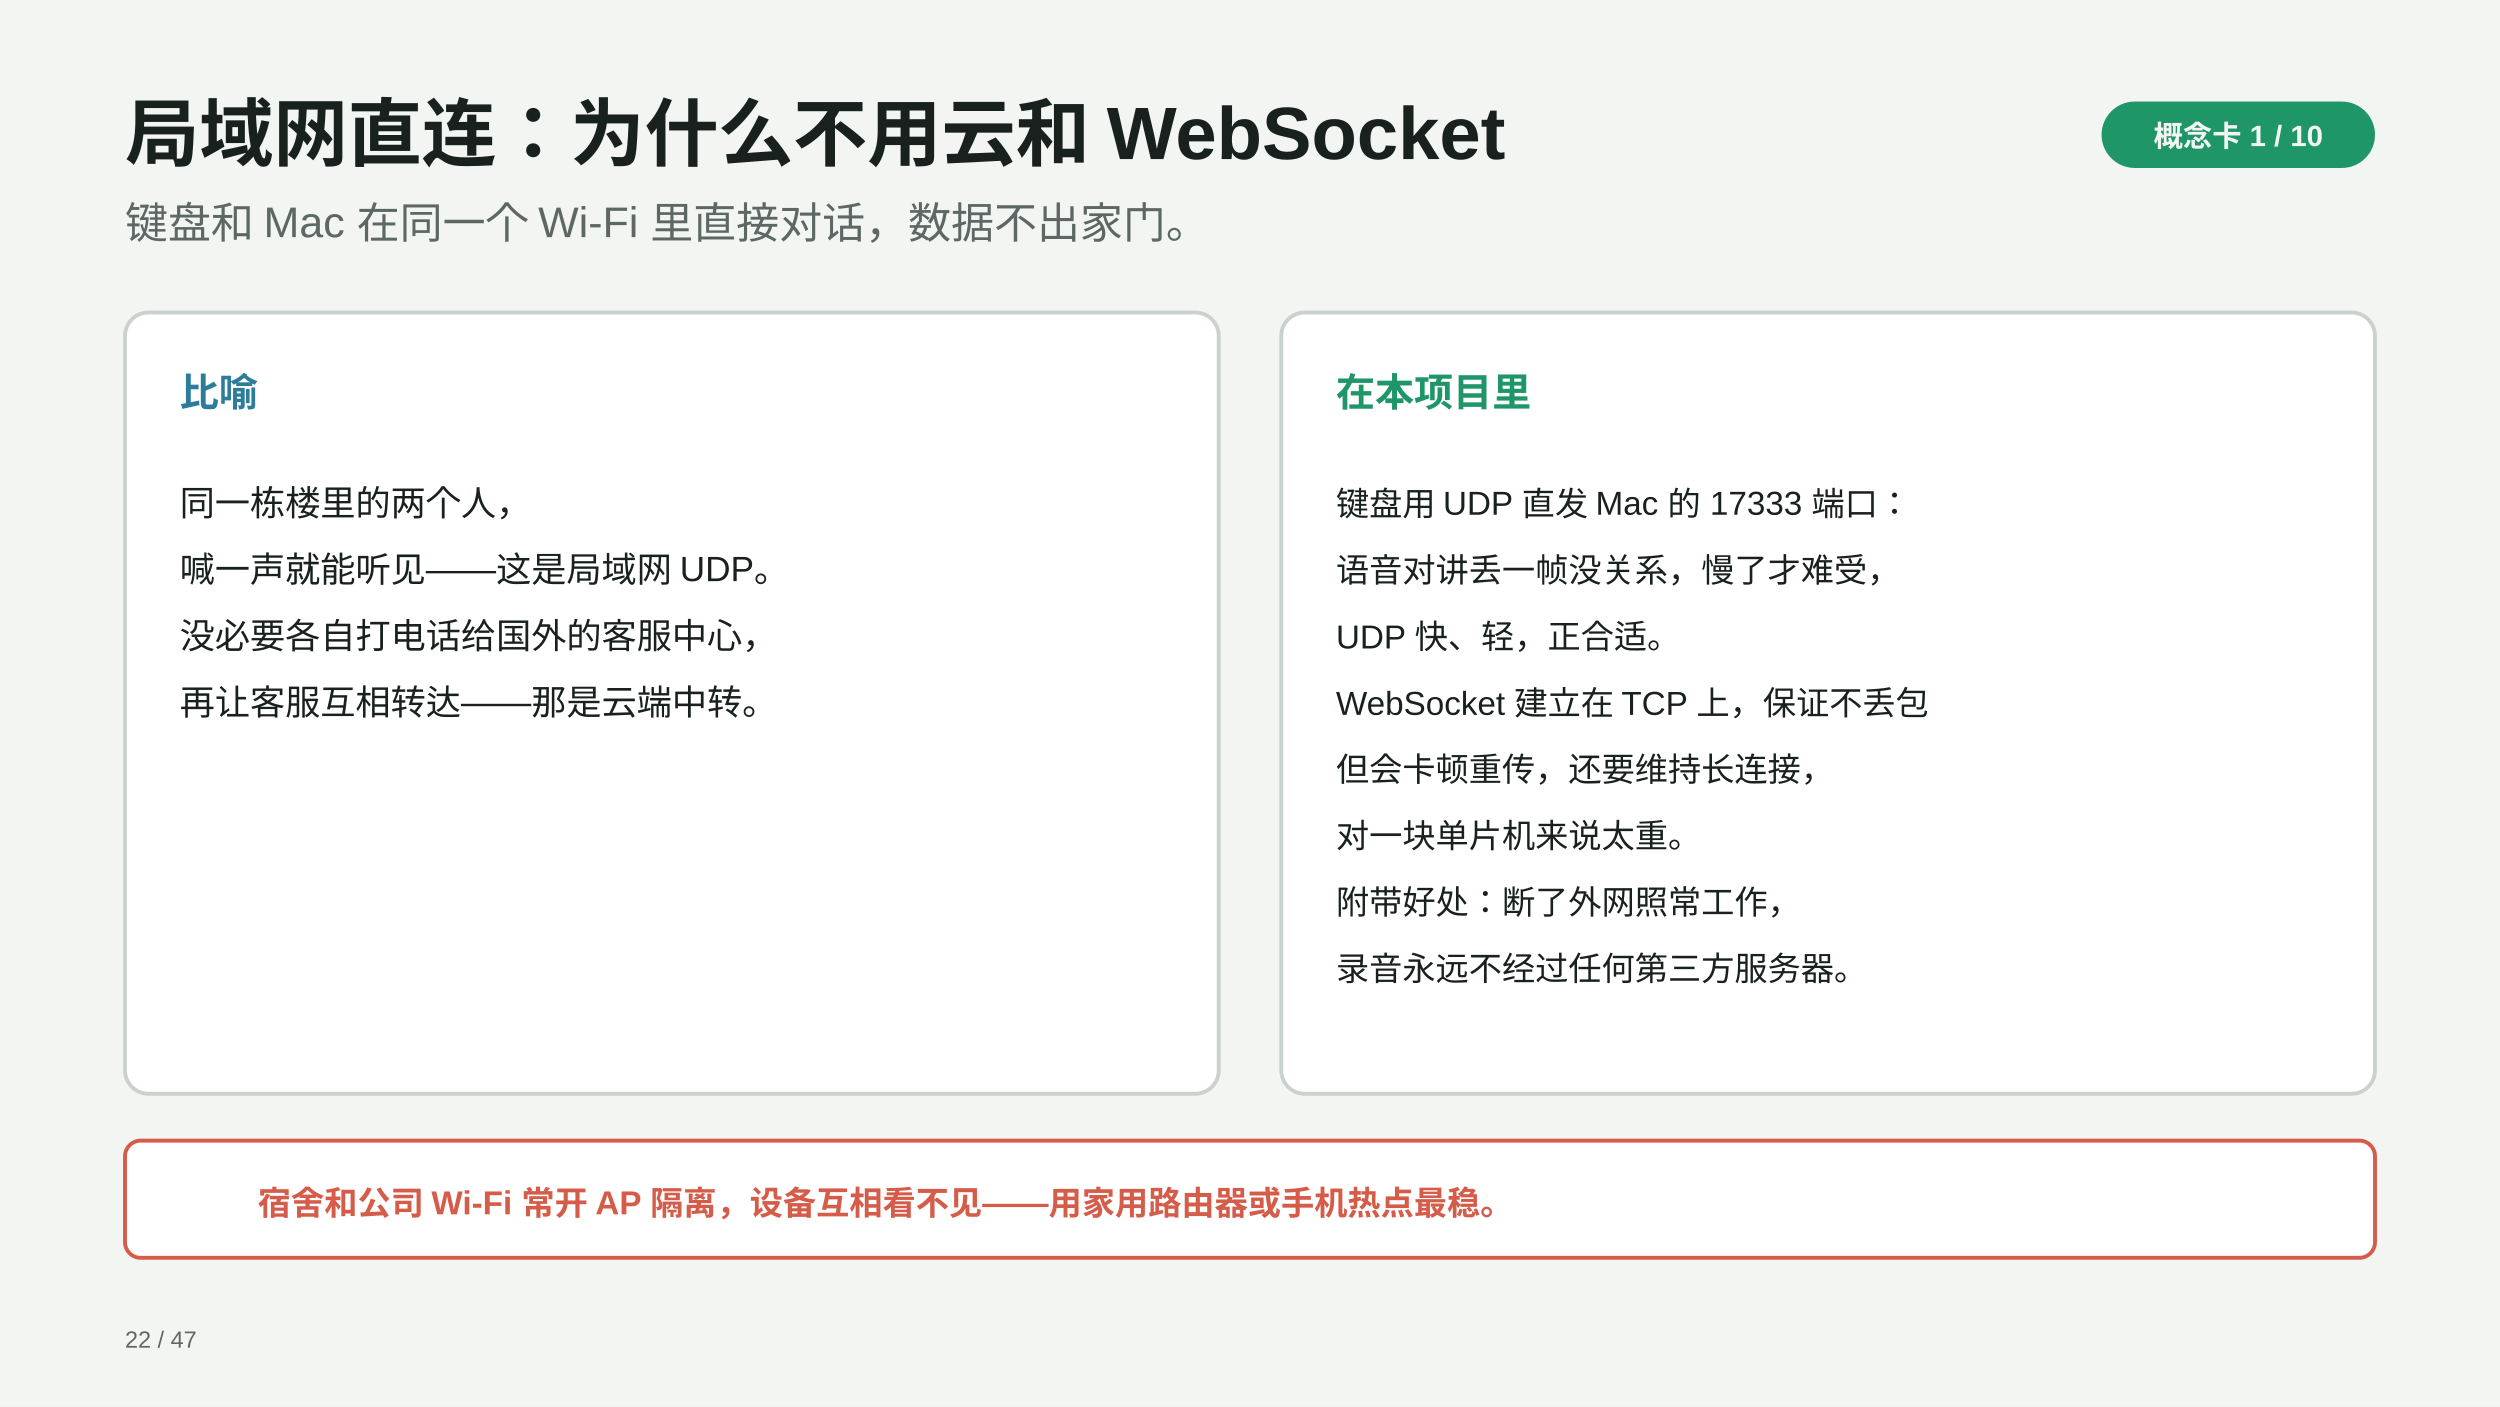
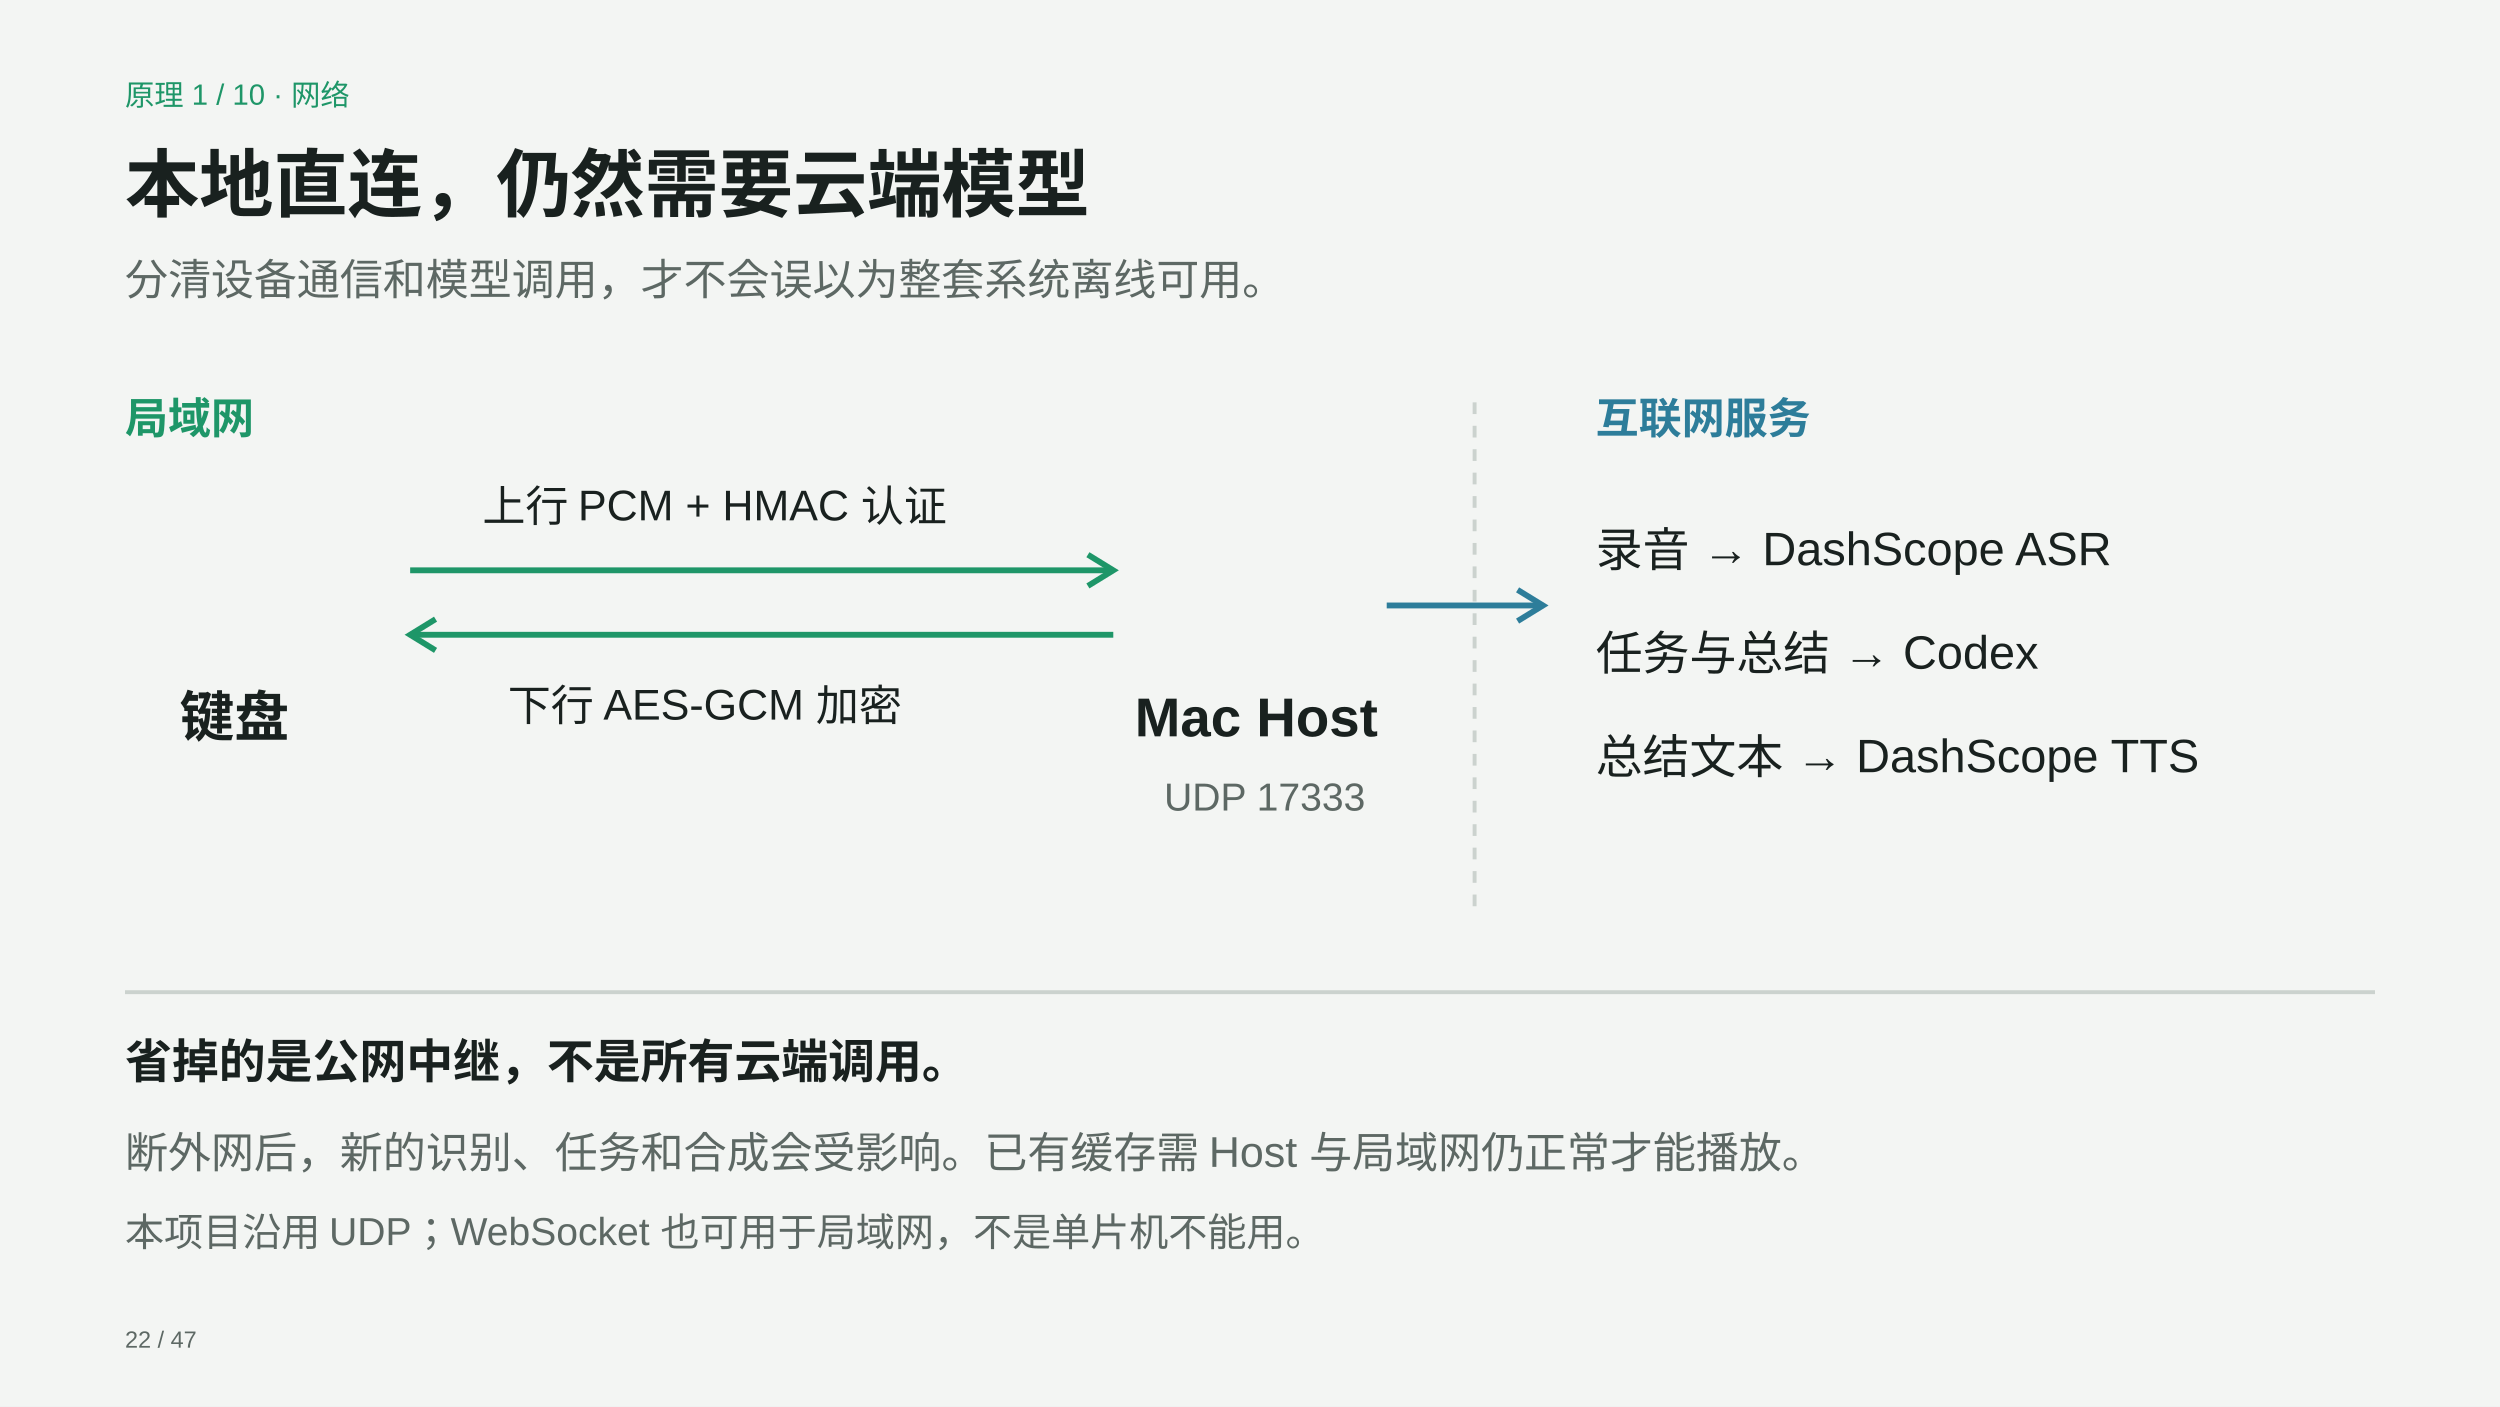
<svg xmlns="http://www.w3.org/2000/svg" width="1280" height="720" viewBox="0 0 1280 720">
-   <g id="background">
-     <rect width="1280" height="720" fill="#F3F5F3" />
-   </g>
-   <g id="badge">
-     <rect x="1076" y="52" width="140" height="34" rx="17" fill="#1E9668" />
-     <text x="1146" y="75" text-anchor="middle" font-family="Arial, Arial Unicode MS, Microsoft YaHei, sans-serif" font-size="15" font-weight="bold" fill="#F3F5F3">概念卡 1 / 10</text>
-   </g>
-   <g id="header">
-     <text x="64" y="82" font-family="Arial Black, Arial, Arial Unicode MS, Microsoft YaHei, sans-serif" font-size="38" font-weight="bold" fill="#19211F">局域网直连：为什么不用云和 WebSocket</text>
-     <text x="64" y="122" font-family="Arial, Arial Unicode MS, Microsoft YaHei, sans-serif" font-size="22" fill="#5D6864">键盘和 Mac 在同一个 Wi-Fi 里直接对话，数据不出家门。</text>
-   </g>
-   <g id="metaphor">
-     <rect x="64" y="160" width="560" height="400" rx="12" fill="#FFFFFF" stroke="#CBD2CE" stroke-width="2" />
-     <text x="92" y="208" font-family="Arial, Arial Unicode MS, Microsoft YaHei, sans-serif" font-size="20" font-weight="bold" fill="#2D7D9A">比喻</text>
-     <use data-icon="phosphor-duotone/wifi-high" x="528" y="184" width="56" height="56" fill="#2D7D9A" />
-     <text x="92" y="264" font-family="Arial, Arial Unicode MS, Microsoft YaHei, sans-serif" font-size="18" fill="#19211F">同一栋楼里的两个人，</text>
-     <text x="92" y="298" font-family="Arial, Arial Unicode MS, Microsoft YaHei, sans-serif" font-size="18" fill="#19211F">喊一声就能听见——这是局域网 UDP。</text>
-     <text x="92" y="332" font-family="Arial, Arial Unicode MS, Microsoft YaHei, sans-serif" font-size="18" fill="#19211F">没必要各自打电话给国外的客服中心，</text>
-     <text x="92" y="366" font-family="Arial, Arial Unicode MS, Microsoft YaHei, sans-serif" font-size="18" fill="#19211F">再让客服互相转达——那是云端中转。</text>
-   </g>
-   <g id="project">
-     <rect x="656" y="160" width="560" height="400" rx="12" fill="#FFFFFF" stroke="#CBD2CE" stroke-width="2" />
-     <text x="684" y="208" font-family="Arial, Arial Unicode MS, Microsoft YaHei, sans-serif" font-size="20" font-weight="bold" fill="#1E9668">在本项目里</text>
-     <use data-icon="phosphor-duotone/cloud-slash" x="1120" y="184" width="56" height="56" fill="#1E9668" />
-     <text x="684" y="264" font-family="Arial, Arial Unicode MS, Microsoft YaHei, sans-serif" font-size="17" fill="#19211F">键盘用 UDP 直发 Mac 的 17333 端口：</text>
-     <text x="684" y="298" font-family="Arial, Arial Unicode MS, Microsoft YaHei, sans-serif" font-size="17" fill="#19211F">语音对讲丢一帧没关系，慢了才难受，</text>
-     <text x="684" y="332" font-family="Arial, Arial Unicode MS, Microsoft YaHei, sans-serif" font-size="17" fill="#19211F">UDP 快、轻，正合适。</text>
-     <text x="684" y="366" font-family="Arial, Arial Unicode MS, Microsoft YaHei, sans-serif" font-size="17" fill="#19211F">WebSocket 建立在 TCP 上，保证不丢包</text>
-     <text x="684" y="400" font-family="Arial, Arial Unicode MS, Microsoft YaHei, sans-serif" font-size="17" fill="#19211F">但会卡顿重传，还要维持长连接，</text>
-     <text x="684" y="434" font-family="Arial, Arial Unicode MS, Microsoft YaHei, sans-serif" font-size="17" fill="#19211F">对一块单片机来说太重。</text>
-     <text x="684" y="468" font-family="Arial, Arial Unicode MS, Microsoft YaHei, sans-serif" font-size="17" fill="#19211F">附带好处：断了外网照常工作，</text>
-     <text x="684" y="502" font-family="Arial, Arial Unicode MS, Microsoft YaHei, sans-serif" font-size="17" fill="#19211F">录音永远不经过任何第三方服务器。</text>
-   </g>
-   <g id="pitfall">
-     <rect x="64" y="584" width="1152" height="60" rx="8" fill="#FFFFFF" stroke="#D65C4A" stroke-width="2" />
-     <use data-icon="phosphor-duotone/warning-circle" x="88" y="600" width="28" height="28" fill="#D65C4A" />
-     <text x="132" y="622" font-family="Arial, Arial Unicode MS, Microsoft YaHei, sans-serif" font-size="17" font-weight="bold" fill="#D65C4A">宿舍和公司 Wi-Fi 常开 AP 隔离，设备互相看不见——用家用路由器或手机热点最稳。</text>
-   </g>
-   <g id="footer">
-     <text x="64" y="690" font-family="Arial, Arial Unicode MS, Microsoft YaHei, sans-serif" font-size="12" fill="#5D6864">22 / 47</text>
+   <rect width="1280" height="720" fill="#F3F5F3" />
+   <g id="content" font-family="Arial, Arial Unicode MS, Microsoft YaHei, sans-serif" fill="#19211F">
+     <text x="64" y="54" font-size="15" fill="#1E9668">原理 1 / 10 · 网络</text>
+     <text x="64" y="108" font-size="38" font-weight="bold">本地直连，仍然需要云端模型</text>
+     <text x="64" y="151" font-size="22" fill="#5D6864">分清设备通信和模型调用，才不会误以为整套系统离线可用。</text>
+     <text x="64" y="222" font-size="22" font-weight="bold" fill="#1E9668">局域网</text>
+     <use data-icon="phosphor-duotone/keyboard" x="100" y="265" width="72" height="72" fill="#1E9668" />
+     <text x="92" y="377" font-size="28" font-weight="bold">键盘</text>
+     <path d="M210 292 H570 M210 325 H570" stroke="#1E9668" stroke-width="3" />
+     <path d="M557 284 L570 292 L557 300 M223 317 L210 325 L223 333" fill="none" stroke="#1E9668" stroke-width="3" />
+     <text x="247" y="267" font-size="22">上行 PCM + HMAC 认证</text>
+     <text x="260" y="369" font-size="22">下行 AES-GCM 加密</text>
+     <use data-icon="phosphor-duotone/desktop" x="610" y="265" width="72" height="72" fill="#2D7D9A" />
+     <text x="581" y="377" font-size="28" font-weight="bold">Mac Host</text>
+     <text x="596" y="415" font-size="20" fill="#5D6864">UDP 17333</text>
+     <path d="M755 206 V470" stroke="#CBD2CE" stroke-width="2" stroke-dasharray="6 6" />
+     <text x="817" y="222" font-size="22" font-weight="bold" fill="#2D7D9A">互联网服务</text>
+     <path d="M710 310 H790" stroke="#2D7D9A" stroke-width="3" />
+     <path d="M777 302 L790 310 L777 318" fill="none" stroke="#2D7D9A" stroke-width="3" />
+     <text x="817" y="290" font-size="24">录音 → DashScope ASR</text>
+     <text x="817" y="343" font-size="24">任务与总结 → Codex</text>
+     <text x="817" y="396" font-size="24">总结文本 → DashScope TTS</text>
+     <path d="M64 508 H1216" stroke="#CBD2CE" stroke-width="2" />
+     <text x="64" y="552" font-size="24" font-weight="bold">省掉的是公网中继，不是所有云端调用。</text>
+     <text x="64" y="598" font-size="22" fill="#5D6864">断外网后，新的识别、任务和合成会受影响。已有缓存需 Host 与局域网仍正常才能播放。</text>
+     <text x="64" y="638" font-size="20" fill="#5D6864">本项目沿用 UDP；WebSocket 也可用于局域网，不是单片机不能用。</text>
+     <text x="64" y="690" font-size="12" fill="#5D6864">22 / 47</text>
  </g>
</svg>
